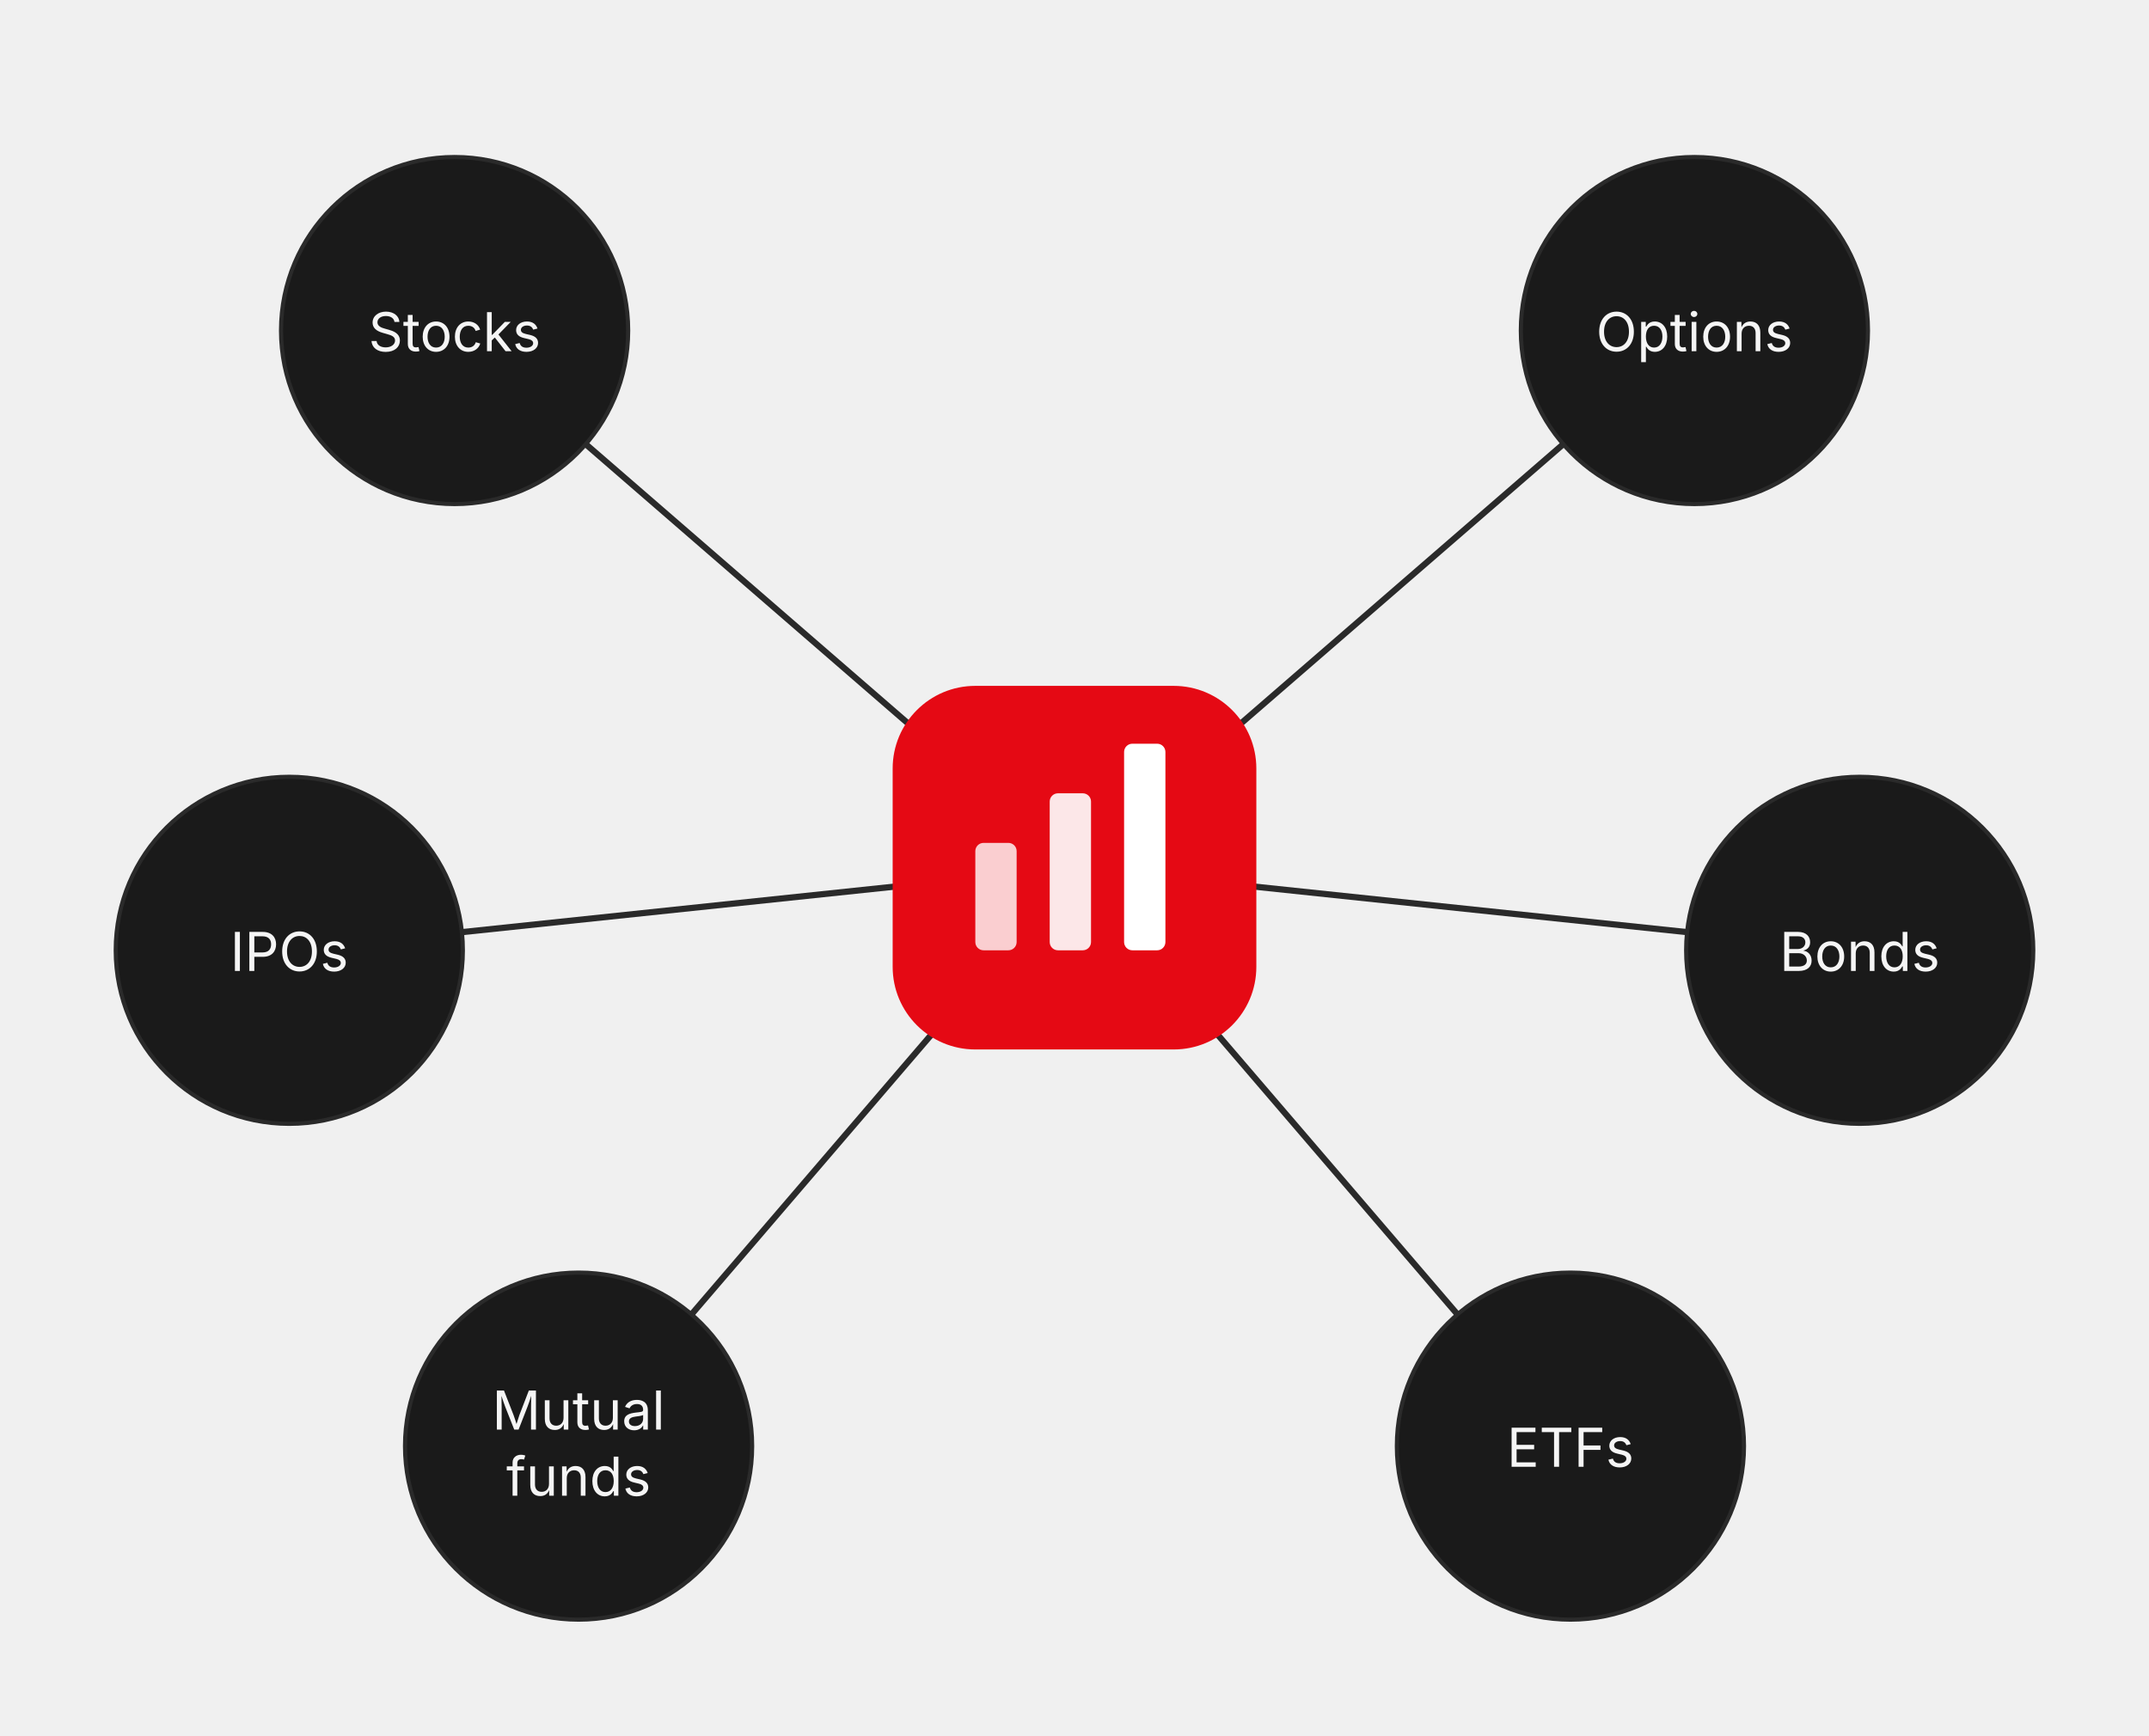
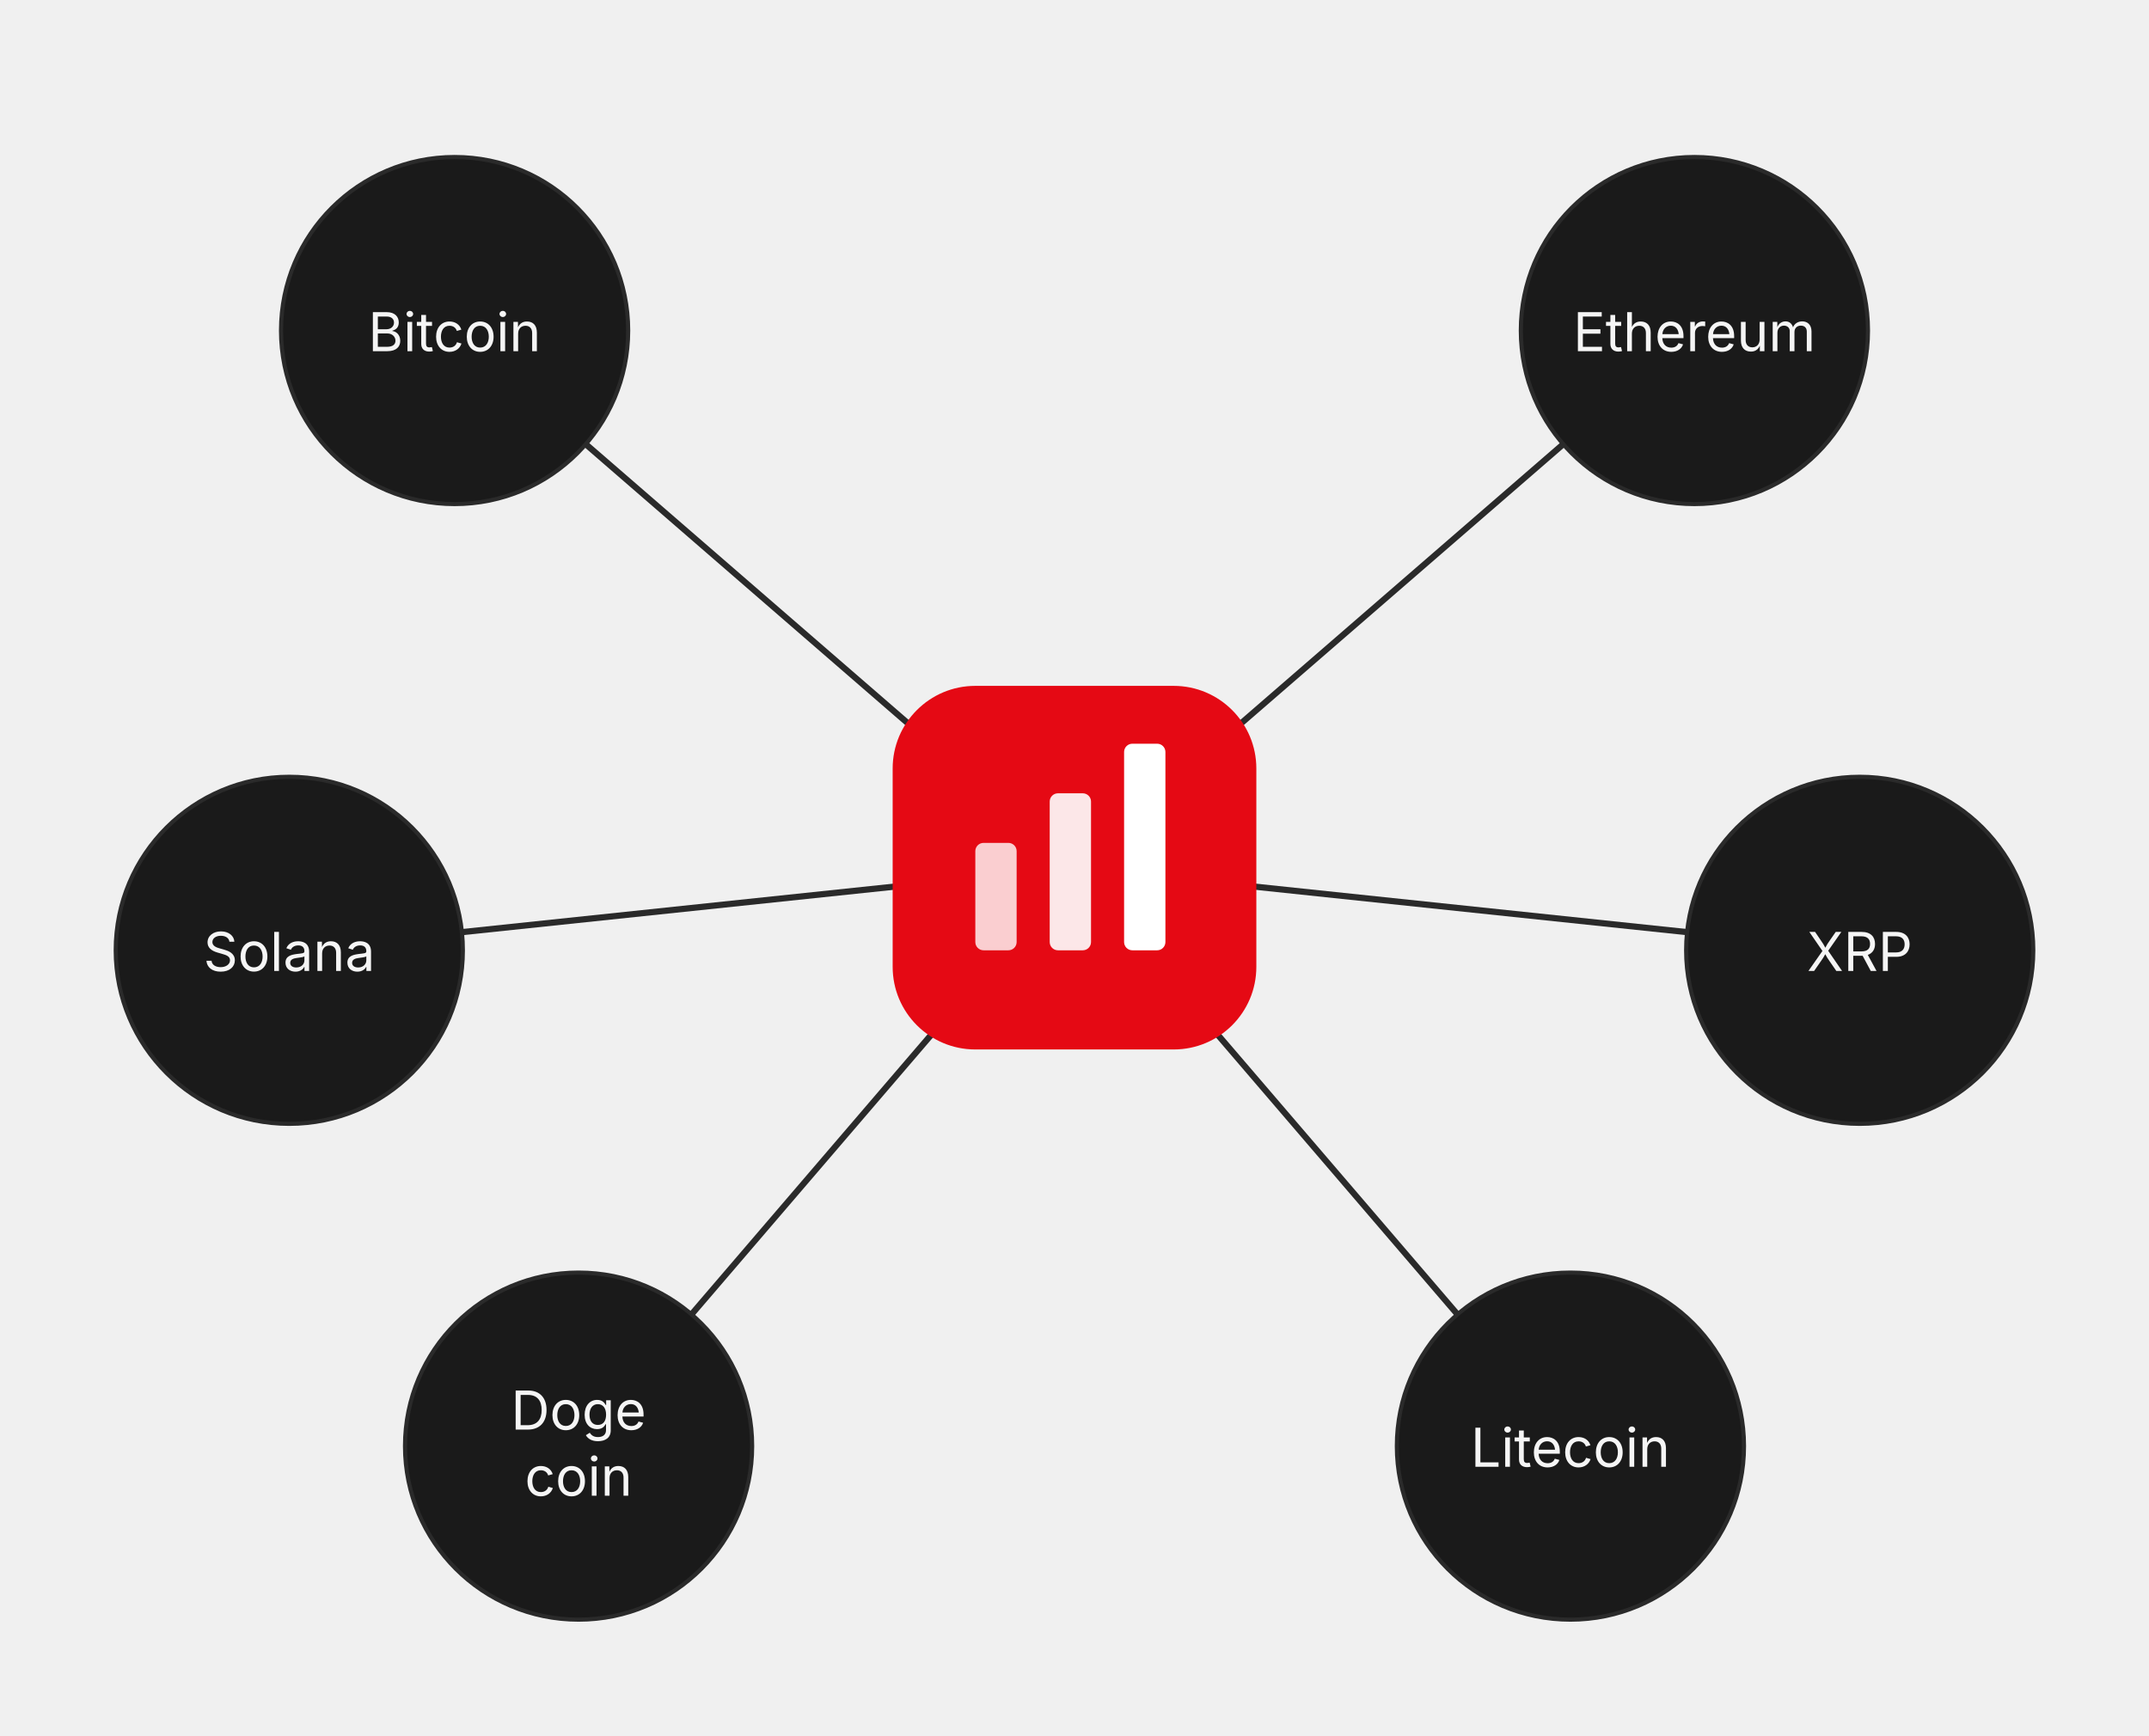
<svg xmlns="http://www.w3.org/2000/svg" viewBox="0 0 520 420" width="520" height="420">
  <g stroke="#2a2a2a" stroke-width="1.5">
    <line x1="260" y1="210" x2="110" y2="80" />
    <line x1="260" y1="210" x2="410" y2="80" />
    <line x1="260" y1="210" x2="70" y2="230" />
    <line x1="260" y1="210" x2="450" y2="230" />
    <line x1="260" y1="210" x2="140" y2="350" />
    <line x1="260" y1="210" x2="380" y2="350" />
  </g>
  <rect x="216" y="166" width="88" height="88" rx="20" fill="#e50914" />
  <rect x="236" y="204" width="10" height="26" rx="2" fill="#ffffff" opacity="0.8" />
  <rect x="254" y="192" width="10" height="38" rx="2" fill="#ffffff" opacity="0.9" />
  <rect x="272" y="180" width="10" height="50" rx="2" fill="#ffffff" />
  <g font-family="Inter, sans-serif" font-size="13" text-anchor="middle">
    <circle cx="110" cy="80" r="42" fill="#1a1a1a" stroke="#2a2a2a" />
-     <text x="110" y="85" fill="#f5f5f5">Stocks</text>
+     <text x="110" y="85" fill="#f5f5f5">Bitcoin</text>
    <circle cx="410" cy="80" r="42" fill="#1a1a1a" stroke="#2a2a2a" />
-     <text x="410" y="85" fill="#f5f5f5">Options</text>
+     <text x="410" y="85" fill="#f5f5f5">Ethereum</text>
    <circle cx="70" cy="230" r="42" fill="#1a1a1a" stroke="#2a2a2a" />
-     <text x="70" y="235" fill="#f5f5f5">IPOs</text>
+     <text x="70" y="235" fill="#f5f5f5">Solana</text>
    <circle cx="450" cy="230" r="42" fill="#1a1a1a" stroke="#2a2a2a" />
-     <text x="450" y="235" fill="#f5f5f5">Bonds</text>
+     <text x="450" y="235" fill="#f5f5f5">XRP</text>
    <circle cx="140" cy="350" r="42" fill="#1a1a1a" stroke="#2a2a2a" />
-     <text x="140" y="346" fill="#f5f5f5">Mutual</text>
-     <text x="140" y="362" fill="#f5f5f5">funds</text>
+     <text x="140" y="346" fill="#f5f5f5">Doge</text>
+     <text x="140" y="362" fill="#f5f5f5">coin</text>
    <circle cx="380" cy="350" r="42" fill="#1a1a1a" stroke="#2a2a2a" />
-     <text x="380" y="355" fill="#f5f5f5">ETFs</text>
+     <text x="380" y="355" fill="#f5f5f5">Litecoin</text>
  </g>
</svg>
